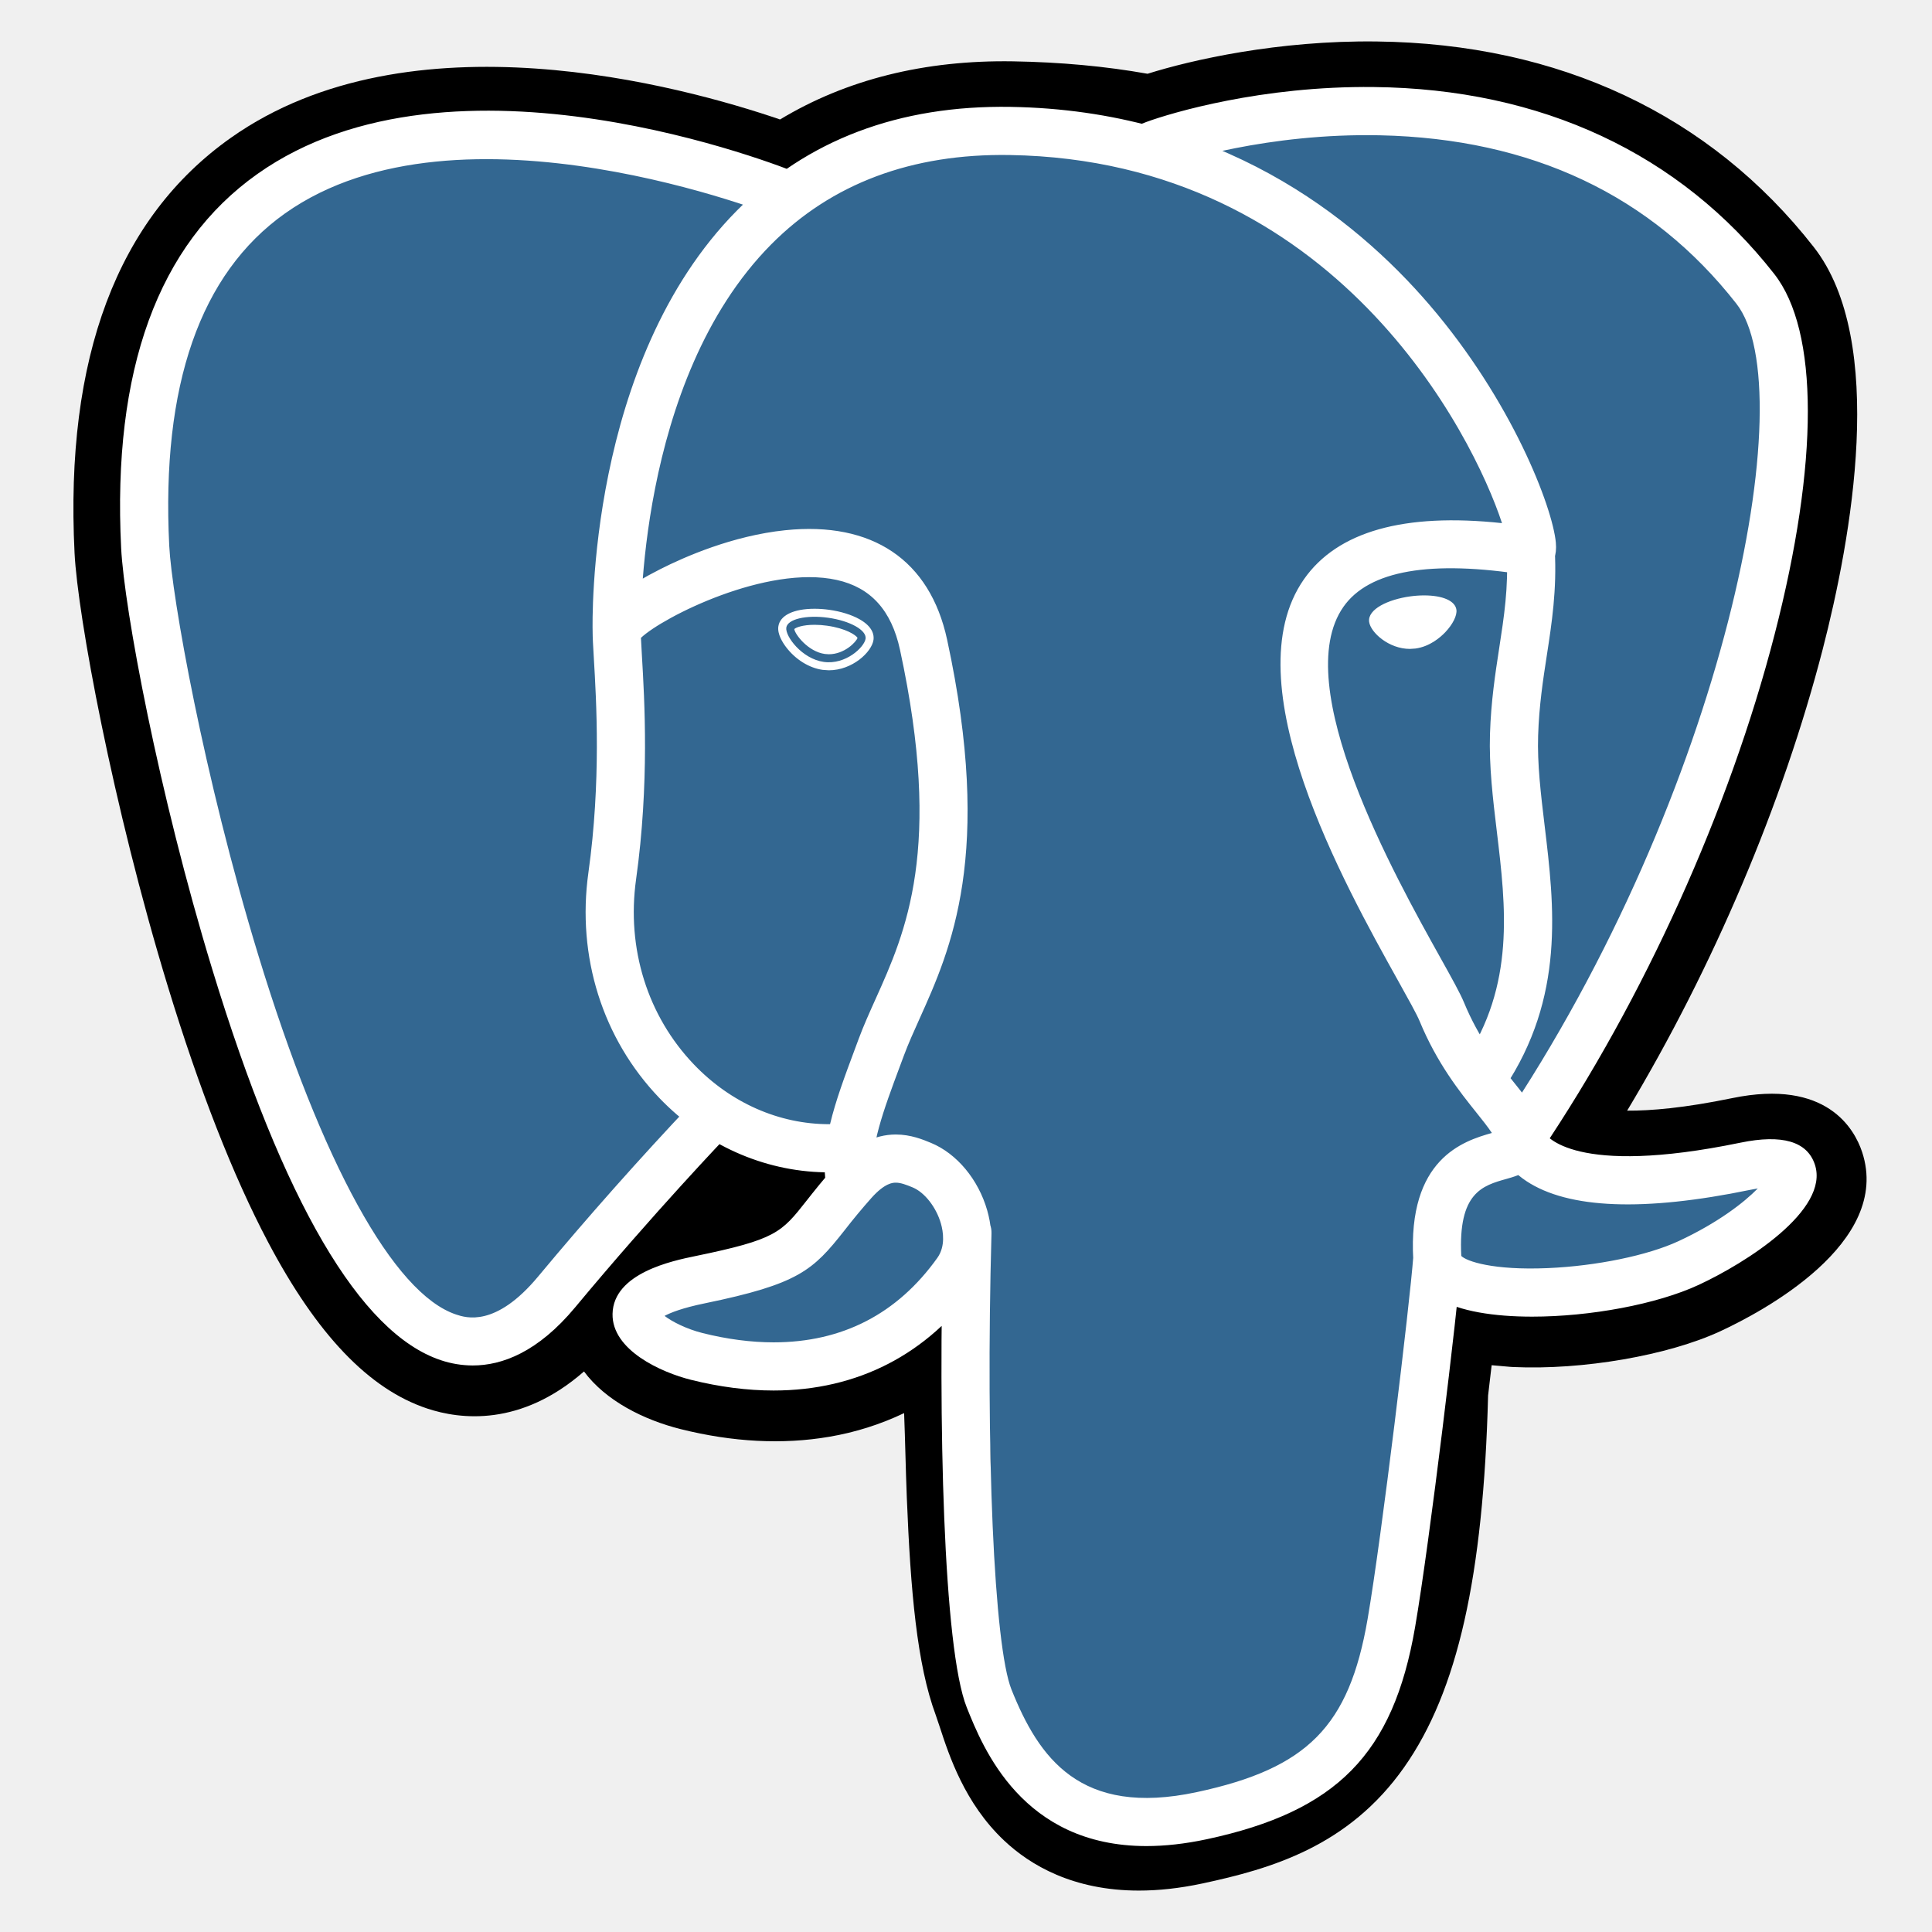
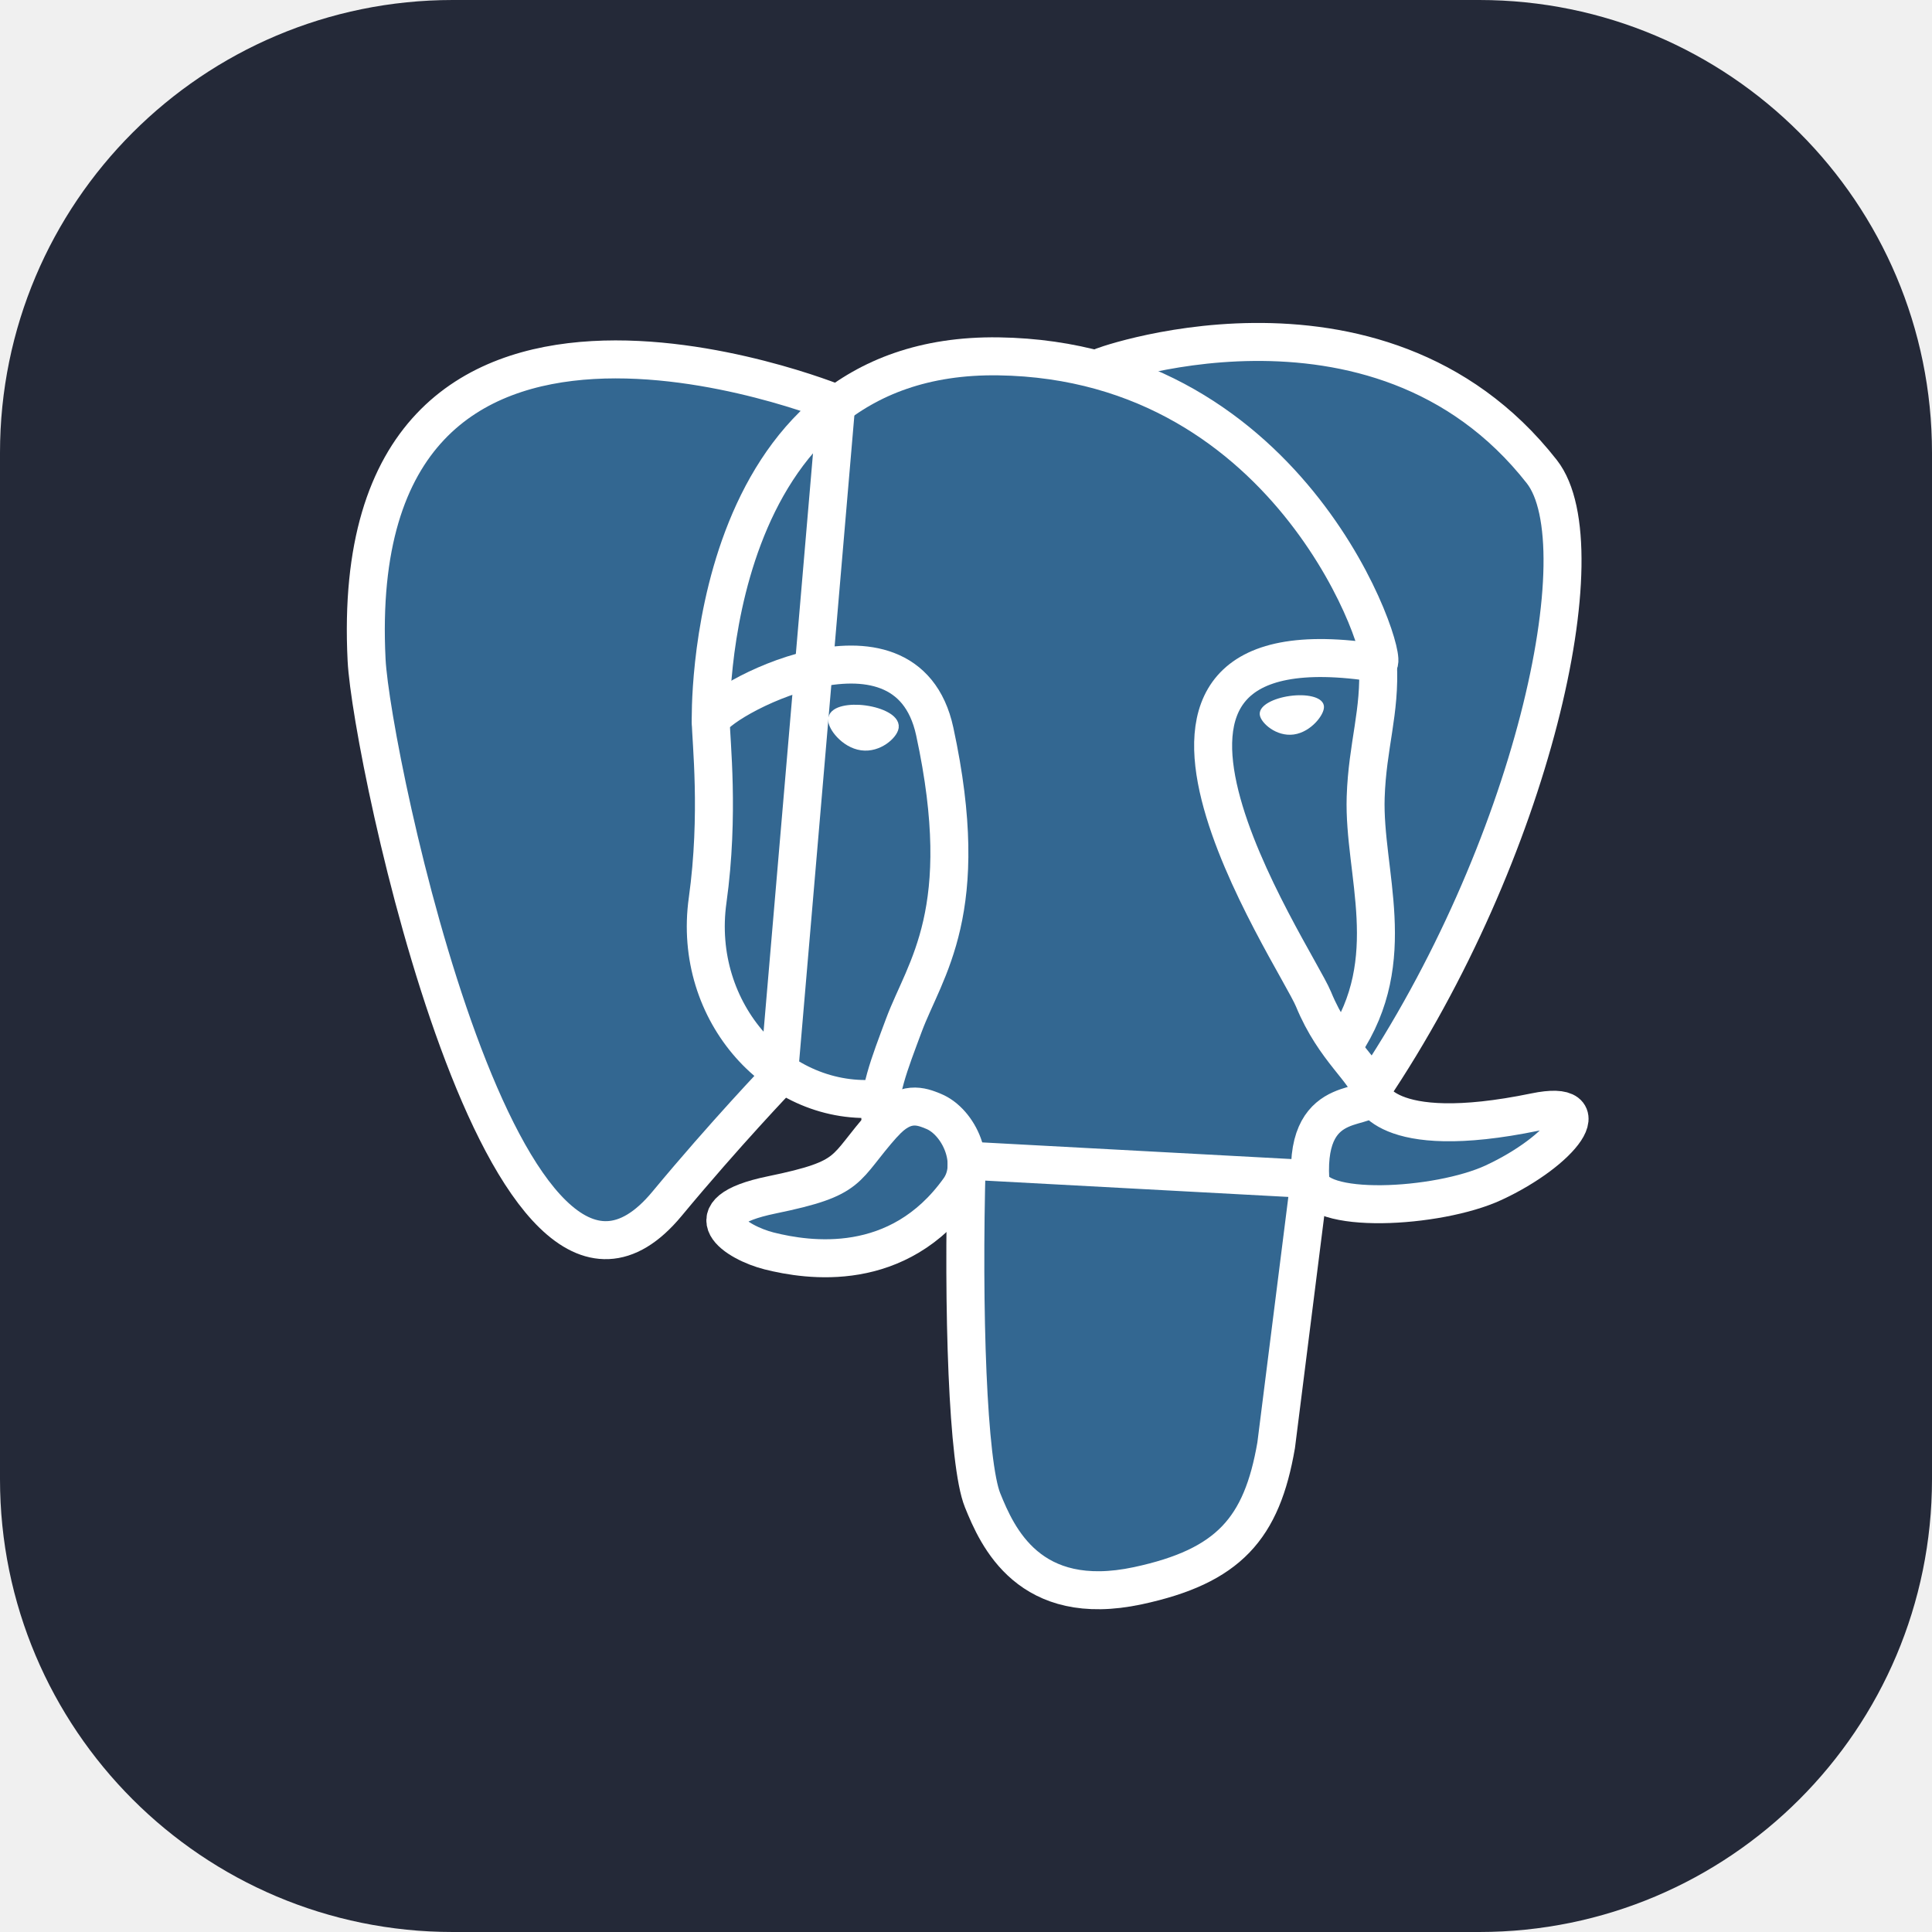
- <svg xmlns="http://www.w3.org/2000/svg" viewBox="0 0 128 128">
-   <path d="M93.809 92.112c.785-6.533.55-7.492 5.416-6.433l1.235.108c3.742.17 8.637-.602 11.513-1.938 6.191-2.873 9.861-7.668 3.758-6.409-13.924 2.873-14.881-1.842-14.881-1.842 14.703-21.815 20.849-49.508 15.543-56.287-14.47-18.489-39.517-9.746-39.936-9.52l-.134.025c-2.751-.571-5.83-.912-9.289-.968-6.301-.104-11.082 1.652-14.709 4.402 0 0-44.683-18.409-42.604 23.151.442 8.841 12.672 66.898 27.26 49.362 5.332-6.412 10.484-11.834 10.484-11.834 2.558 1.699 5.622 2.567 8.834 2.255l.249-.212c-.078.796-.044 1.575.099 2.497-3.757 4.199-2.653 4.936-10.166 6.482-7.602 1.566-3.136 4.355-.221 5.084 3.535.884 11.712 2.136 17.238-5.598l-.22.882c1.474 1.18 1.375 8.477 1.583 13.69.209 5.214.558 10.079 1.621 12.948 1.063 2.868 2.317 10.256 12.191 8.14 8.252-1.764 14.561-4.309 15.136-27.985" />
-   <path d="M75.458 125.256c-4.367 0-7.211-1.689-8.938-3.32-2.607-2.46-3.641-5.629-4.259-7.522l-.267-.79c-1.244-3.358-1.666-8.193-1.916-14.419-.038-.935-.064-1.898-.093-2.919-.021-.747-.047-1.684-.085-2.664a18.8 18.8 0 01-4.962 1.568c-3.079.526-6.389.356-9.84-.507-2.435-.609-4.965-1.871-6.407-3.82-4.203 3.681-8.212 3.182-10.396 2.453-3.853-1.285-7.301-4.896-10.542-11.037-2.309-4.375-4.542-10.075-6.638-16.943-3.65-11.96-5.969-24.557-6.175-28.693C4.292 23.698 7.777 14.44 15.296 9.129 27.157.751 45.128 5.678 51.68 7.915c4.402-2.653 9.581-3.944 15.433-3.851 3.143.051 6.136.327 8.916.823 2.9-.912 8.628-2.221 15.185-2.139 12.081.144 22.092 4.852 28.949 13.615 4.894 6.252 2.474 19.381.597 26.651-2.642 10.226-7.271 21.102-12.957 30.57 1.544.011 3.781-.174 6.961-.831 6.274-1.295 8.109 2.069 8.607 3.575 1.995 6.042-6.677 10.608-9.382 11.864-3.466 1.609-9.117 2.589-13.745 2.377l-.202-.013-1.216-.107-.12 1.014-.116.991c-.311 11.999-2.025 19.598-5.552 24.619-3.697 5.264-8.835 6.739-13.361 7.709-1.544.33-2.947.474-4.219.474zm-9.19-43.671c2.819 2.256 3.066 6.501 3.287 14.434.028.99.054 1.927.089 2.802.106 2.65.355 8.855 1.327 11.477.137.371.26.747.39 1.146 1.083 3.316 1.626 4.979 6.309 3.978 3.931-.843 5.952-1.599 7.534-3.851 2.299-3.274 3.585-9.86 3.821-19.575l4.783.116-4.75-.57.14-1.186c.455-3.91.783-6.734 3.396-8.602 2.097-1.498 4.486-1.353 6.389-1.01-2.091-1.58-2.669-3.433-2.823-4.193l-.399-1.965 1.121-1.663c6.457-9.58 11.781-21.354 14.609-32.304 2.906-11.251 2.02-17.226 1.134-18.356-11.729-14.987-32.068-8.799-34.192-8.097l-.359.194-1.8.335-.922-.191c-2.542-.528-5.366-.82-8.393-.869-4.756-.08-8.593 1.044-11.739 3.431l-2.183 1.655-2.533-1.043c-5.412-2.213-21.308-6.662-29.696-.721-4.656 3.298-6.777 9.76-6.305 19.207.156 3.119 2.275 14.926 5.771 26.377 4.831 15.825 9.221 21.082 11.054 21.693.32.108 1.15-.537 1.976-1.529a270.708 270.708 0 0110.694-12.07l2.77-2.915 3.349 2.225c1.35.897 2.839 1.406 4.368 1.502l7.987-6.812-1.157 11.808c-.026.265-.039.626.065 1.296l.348 2.238-1.51 1.688-.174.196 4.388 2.025 1.836-2.301z" />
-   <path fill="#336791" d="M115.731 77.44c-13.925 2.873-14.882-1.842-14.882-1.842 14.703-21.816 20.849-49.51 15.545-56.287C101.924.823 76.875 9.566 76.457 9.793l-.135.024c-2.751-.571-5.83-.911-9.291-.967-6.301-.103-11.08 1.652-14.707 4.402 0 0-44.684-18.408-42.606 23.151.442 8.842 12.672 66.899 27.26 49.363 5.332-6.412 10.483-11.834 10.483-11.834 2.559 1.699 5.622 2.567 8.833 2.255l.25-.212c-.078.796-.042 1.575.1 2.497-3.758 4.199-2.654 4.936-10.167 6.482-7.602 1.566-3.136 4.355-.22 5.084 3.534.884 11.712 2.136 17.237-5.598l-.221.882c1.473 1.18 2.507 7.672 2.334 13.557-.174 5.885-.29 9.926.871 13.082 1.16 3.156 2.316 10.256 12.192 8.14 8.252-1.768 12.528-6.351 13.124-13.995.422-5.435 1.377-4.631 1.438-9.49l.767-2.3c.884-7.367.14-9.743 5.225-8.638l1.235.108c3.742.17 8.639-.602 11.514-1.938 6.19-2.871 9.861-7.667 3.758-6.408z" />
-   <path fill="#fff" d="M75.957 122.307c-8.232 0-10.84-6.519-11.907-9.185-1.562-3.907-1.899-19.069-1.551-31.503a1.59 1.59 0 011.64-1.55 1.594 1.594 0 011.55 1.639c-.401 14.341.168 27.337 1.324 30.229 1.804 4.509 4.54 8.453 12.275 6.796 7.343-1.575 10.093-4.359 11.318-11.46.94-5.449 2.799-20.951 3.028-24.01a1.593 1.593 0 011.71-1.472 1.597 1.597 0 011.472 1.71c-.239 3.185-2.089 18.657-3.065 24.315-1.446 8.387-5.185 12.191-13.794 14.037-1.463.313-2.792.453-4 .454zM31.321 90.466a6.71 6.71 0 01-2.116-.35c-5.347-1.784-10.44-10.492-15.138-25.885-3.576-11.717-5.842-23.947-6.041-27.922-.589-11.784 2.445-20.121 9.02-24.778 13.007-9.216 34.888-.44 35.813-.062a1.596 1.596 0 01-1.207 2.955c-.211-.086-21.193-8.492-32.768-.285-5.622 3.986-8.203 11.392-7.672 22.011.167 3.349 2.284 15.285 5.906 27.149 4.194 13.742 8.967 22.413 13.096 23.79.648.216 2.62.873 5.439-2.517A245.272 245.272 0 0145.88 73.046a1.596 1.596 0 012.304 2.208c-.048.05-4.847 5.067-10.077 11.359-2.477 2.979-4.851 3.853-6.786 3.853zm69.429-13.445a1.596 1.596 0 01-1.322-2.487c14.863-22.055 20.08-48.704 15.612-54.414-5.624-7.186-13.565-10.939-23.604-11.156-7.433-.16-13.341 1.738-14.307 2.069l-.243.099c-.971.305-1.716-.227-1.997-.849a1.6 1.6 0 01.631-2.025c.046-.027.192-.089.429-.176l-.021.006.021-.007c1.641-.601 7.639-2.4 15.068-2.315 11.108.118 20.284 4.401 26.534 12.388 2.957 3.779 2.964 12.485.019 23.887-3.002 11.625-8.651 24.118-15.497 34.277-.306.457-.81.703-1.323.703zm.76 10.21c-2.538 0-4.813-.358-6.175-1.174-1.4-.839-1.667-1.979-1.702-2.584-.382-6.71 3.32-7.878 5.208-8.411-.263-.398-.637-.866-1.024-1.349-1.101-1.376-2.609-3.26-3.771-6.078-.182-.44-.752-1.463-1.412-2.648-3.579-6.418-11.026-19.773-6.242-26.612 2.214-3.165 6.623-4.411 13.119-3.716C97.6 28.837 88.5 10.625 66.907 10.271c-6.494-.108-11.82 1.889-15.822 5.93-8.96 9.049-8.636 25.422-8.631 25.586a1.595 1.595 0 11-3.19.084c-.02-.727-.354-17.909 9.554-27.916C53.455 9.272 59.559 6.96 66.96 7.081c13.814.227 22.706 7.25 27.732 13.101 5.479 6.377 8.165 13.411 8.386 15.759.165 1.746-1.088 2.095-1.341 2.147l-.576.013c-6.375-1.021-10.465-.312-12.156 2.104-3.639 5.201 3.406 17.834 6.414 23.229.768 1.376 1.322 2.371 1.576 2.985.988 2.396 2.277 4.006 3.312 5.3.911 1.138 1.7 2.125 1.982 3.283.131.23 1.99 2.98 13.021.703 2.765-.57 4.423-.083 4.93 1.45.997 3.015-4.597 6.532-7.694 7.97-2.775 1.29-7.204 2.106-11.036 2.106zm-4.696-4.021c.35.353 2.101.962 5.727.806 3.224-.138 6.624-.839 8.664-1.786 2.609-1.212 4.351-2.567 5.253-3.492l-.5.092c-7.053 1.456-12.042 1.262-14.828-.577a6.162 6.162 0 01-.54-.401c-.302.119-.581.197-.78.253-1.58.443-3.214.902-2.996 5.105zm-45.562 8.915c-1.752 0-3.596-.239-5.479-.71-1.951-.488-5.24-1.957-5.19-4.37.057-2.707 3.994-3.519 5.476-3.824 5.354-1.103 5.703-1.545 7.376-3.67.488-.619 1.095-1.39 1.923-2.314 1.229-1.376 2.572-2.073 3.992-2.073.989 0 1.8.335 2.336.558 1.708.708 3.133 2.42 3.719 4.467.529 1.847.276 3.625-.71 5.006-3.237 4.533-7.886 6.93-13.443 6.93zm-7.222-4.943c.481.372 1.445.869 2.518 1.137 1.631.408 3.213.615 4.705.615 4.546 0 8.196-1.882 10.847-5.594.553-.774.387-1.757.239-2.274-.31-1.083-1.08-2.068-1.873-2.397-.43-.178-.787-.314-1.115-.314-.176 0-.712 0-1.614 1.009a41.146 41.146 0 00-1.794 2.162c-2.084 2.646-3.039 3.544-9.239 4.821-1.513.31-2.289.626-2.674.835zm12.269-7.36a1.596 1.596 0 01-1.575-1.354 8.218 8.218 0 01-.08-.799c-4.064-.076-7.985-1.82-10.962-4.926-3.764-3.927-5.477-9.368-4.699-14.927.845-6.037.529-11.366.359-14.229-.047-.796-.081-1.371-.079-1.769.003-.505.013-1.844 4.489-4.113 1.592-.807 4.784-2.215 8.271-2.576 5.777-.597 9.585 1.976 10.725 7.246 3.077 14.228.244 20.521-1.825 25.117-.385.856-.749 1.664-1.04 2.447l-.257.69c-1.093 2.931-2.038 5.463-1.748 7.354a1.595 1.595 0 01-1.335 1.819l-.244.02zM42.464 42.26l.062 1.139c.176 2.974.504 8.508-.384 14.86-.641 4.585.759 9.06 3.843 12.276 2.437 2.542 5.644 3.945 8.94 3.945h.068c.369-1.555.982-3.197 1.642-4.966l.255-.686c.329-.884.714-1.74 1.122-2.646 1.991-4.424 4.47-9.931 1.615-23.132-.565-2.615-1.936-4.128-4.189-4.627-4.628-1.022-11.525 2.459-12.974 3.837zm9.63-.677c-.08.564 1.033 2.07 2.485 2.271 1.449.203 2.689-.975 2.768-1.539.079-.564-1.033-1.186-2.485-1.388-1.451-.202-2.691.092-2.768.656zm2.818 2.826l-.407-.028c-.9-.125-1.81-.692-2.433-1.518-.219-.29-.576-.852-.505-1.354.101-.736.999-1.177 2.4-1.177.313 0 .639.023.967.069.766.106 1.477.327 2.002.62.91.508.977 1.075.936 1.368-.112.813-1.405 2.02-2.96 2.02zm-2.289-2.732c.045.348.907 1.496 2.029 1.651l.261.018c1.036 0 1.81-.815 1.901-1.082-.096-.182-.762-.634-2.025-.81a5.823 5.823 0 00-.821-.059c-.812 0-1.243.183-1.345.282zm43.605-1.245c.079.564-1.033 2.07-2.484 2.272-1.45.202-2.691-.975-2.771-1.539-.076-.564 1.036-1.187 2.486-1.388 1.45-.203 2.689.092 2.769.655zm-2.819 2.56c-1.396 0-2.601-1.086-2.7-1.791-.115-.846 1.278-1.489 2.712-1.688.316-.044.629-.066.93-.066 1.238 0 2.058.363 2.14.949.053.379-.238.964-.739 1.492-.331.347-1.026.948-1.973 1.079l-.37.025zm.943-3.013c-.276 0-.564.021-.856.061-1.441.201-2.301.779-2.259 1.089.048.341.968 1.332 2.173 1.332l.297-.021c.787-.109 1.378-.623 1.66-.919.443-.465.619-.903.598-1.052-.028-.198-.56-.49-1.613-.49zm3.965 32.843a1.594 1.594 0 01-1.324-2.483c3.398-5.075 2.776-10.25 2.175-15.255-.257-2.132-.521-4.337-.453-6.453.07-2.177.347-3.973.614-5.71.317-2.058.617-4.002.493-6.31a1.595 1.595 0 113.186-.172c.142 2.638-.197 4.838-.525 6.967-.253 1.643-.515 3.342-.578 5.327-.061 1.874.178 3.864.431 5.97.64 5.322 1.365 11.354-2.691 17.411a1.596 1.596 0 01-1.328.708z" />
+ <svg xmlns="http://www.w3.org/2000/svg" width="48" height="48" viewBox="0 0 256 256" fill="none" version="1.1">
+   <g transform="translate(0, 0)">
+     <svg width="256" height="256" fill="none" viewBox="0 0 256 256">
+       <rect width="256" height="256" fill="#242938" rx="60" />
+       <path fill="#336791" d="M203.48 148.688C183.16 152.878 181.684 145.995 181.684 145.995C203.15 114.143 212.129 73.713 204.38 63.82C183.259 36.82 146.689 49.596 146.077 49.927L145.88 49.962C141.414 49.066 136.873 48.592 132.317 48.548C123.12 48.408 116.145 50.96 110.844 54.975C110.844 54.975 45.608 28.102 48.645 88.774C49.292 101.684 67.138 186.509 88.442 160.845C96.289 151.409 103.812 143.484 103.812 143.484C107.539 145.966 112.018 147.232 116.708 146.775L117.073 146.466C116.966 147.681 117.016 148.905 117.221 150.108C111.737 156.239 113.354 157.315 102.385 159.572C91.29 161.857 97.815 165.928 102.062 166.997C107.223 168.291 119.162 170.119 127.234 158.827L126.91 160.113C129.062 161.836 130.566 171.314 130.313 179.906C130.06 188.499 129.891 194.391 131.579 199.003C133.266 203.616 134.954 213.98 149.368 210.956C161.413 208.376 167.649 201.675 168.528 190.524C169.147 182.592 170.539 183.759 170.638 176.672L171.763 173.311C173.049 162.553 171.973 159.087 179.391 160.704L181.198 160.866C186.662 161.112 193.813 159.987 198.003 158.039C207.038 153.849 212.396 146.845 203.487 148.688H203.48Z" />
+       <path stroke="#fff" stroke-linecap="round" stroke-linejoin="round" stroke-width="5.034" d="M146.07 48.596C143.82 49.299 182.38 34.498 204.303 62.504C212.038 72.397 203.073 112.827 181.606 144.678M128.098 153.784C127.536 173.795 128.239 193.946 130.194 198.784C132.148 203.621 136.346 213.198 150.767 210.118C162.812 207.538 167.199 202.538 169.098 191.506L173.548 156.231L128.098 153.784ZM110.816 53.469C110.816 53.469 45.538 26.778 48.575 87.451C49.222 100.36 67.067 185.185 88.372 159.521C96.148 150.148 103.18 142.815 103.18 142.815L110.816 53.469Z" />
+       <path stroke="#fff" stroke-linecap="round" stroke-linejoin="bevel" stroke-width="5.034" d="M181.613 144.664C181.613 144.664 183.02 151.555 203.41 147.35C212.319 145.508 206.954 152.511 197.926 156.702C190.515 160.147 173.893 161.026 173.619 156.28C172.916 144.01 182.366 147.737 181.684 144.664C181.065 141.894 176.832 139.18 174.048 132.402C171.608 126.495 140.579 81.144 182.654 87.873C184.201 87.556 171.685 47.795 132.31 47.218C92.935 46.642 94.18 95.628 94.18 95.628" />
+       <path stroke="#fff" stroke-linejoin="round" stroke-width="5.034" d="M117.08 148.869C111.596 155 113.213 156.076 102.245 158.333C91.149 160.618 97.674 164.689 101.921 165.758C107.082 167.052 119.021 168.88 127.093 157.58C129.554 154.135 127.079 148.651 123.704 147.259C122.073 146.584 119.893 145.74 117.095 148.876L117.08 148.869Z" />
+       <path stroke="#fff" stroke-linecap="round" stroke-linejoin="round" stroke-width="5.034" d="M116.722 148.763C116.159 145.156 117.903 140.874 119.766 135.854C122.565 128.331 129.02 120.807 123.859 96.922C120.013 79.133 94.187 93.216 94.187 95.628C94.187 98.04 95.354 107.863 93.765 119.288C91.677 134.209 103.257 146.823 116.588 145.536" />
+       <path fill="#fff" stroke="#fff" stroke-width="1.68" d="M110.577 95.269C110.457 96.092 112.088 98.293 114.205 98.588C116.321 98.884 118.128 97.168 118.248 96.338C118.367 95.509 116.736 94.609 114.62 94.313C112.503 94.018 110.682 94.454 110.577 95.269V95.269Z" />
+       <path fill="#fff" stroke="#fff" stroke-width=".837" d="M175.011 93.589C175.123 94.412 173.499 96.612 171.383 96.908C169.266 97.203 167.445 95.487 167.34 94.658C167.234 93.828 168.852 92.928 170.968 92.633C173.084 92.338 174.905 92.773 175.011 93.589Z" />
+       <path stroke="#fff" stroke-linecap="round" stroke-linejoin="round" stroke-width="5.034" d="M182.577 87.887C182.928 94.356 181.184 98.75 180.959 105.634C180.636 115.632 185.727 127.079 178.055 138.54" />
+     </svg>
+   </g>
</svg>
